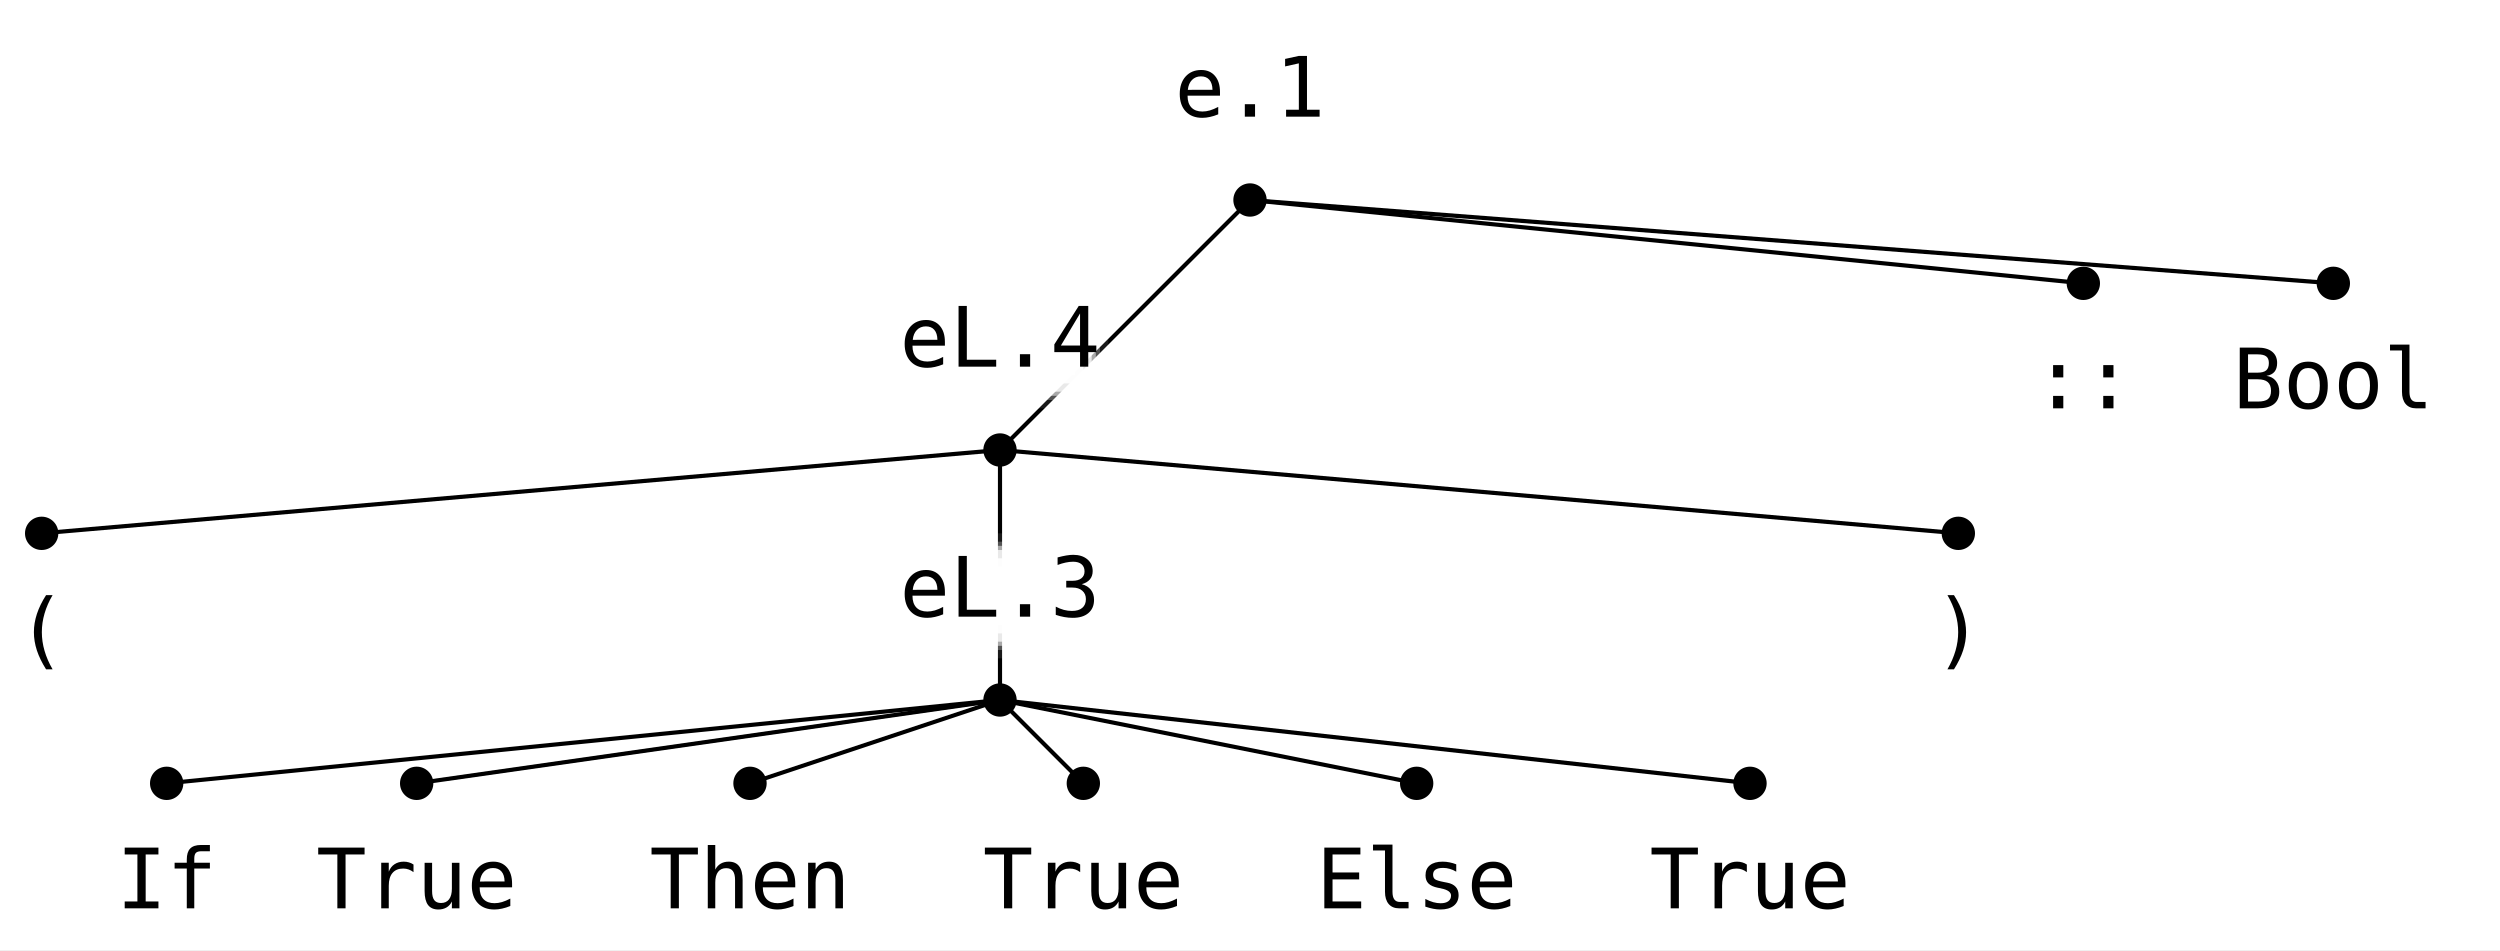
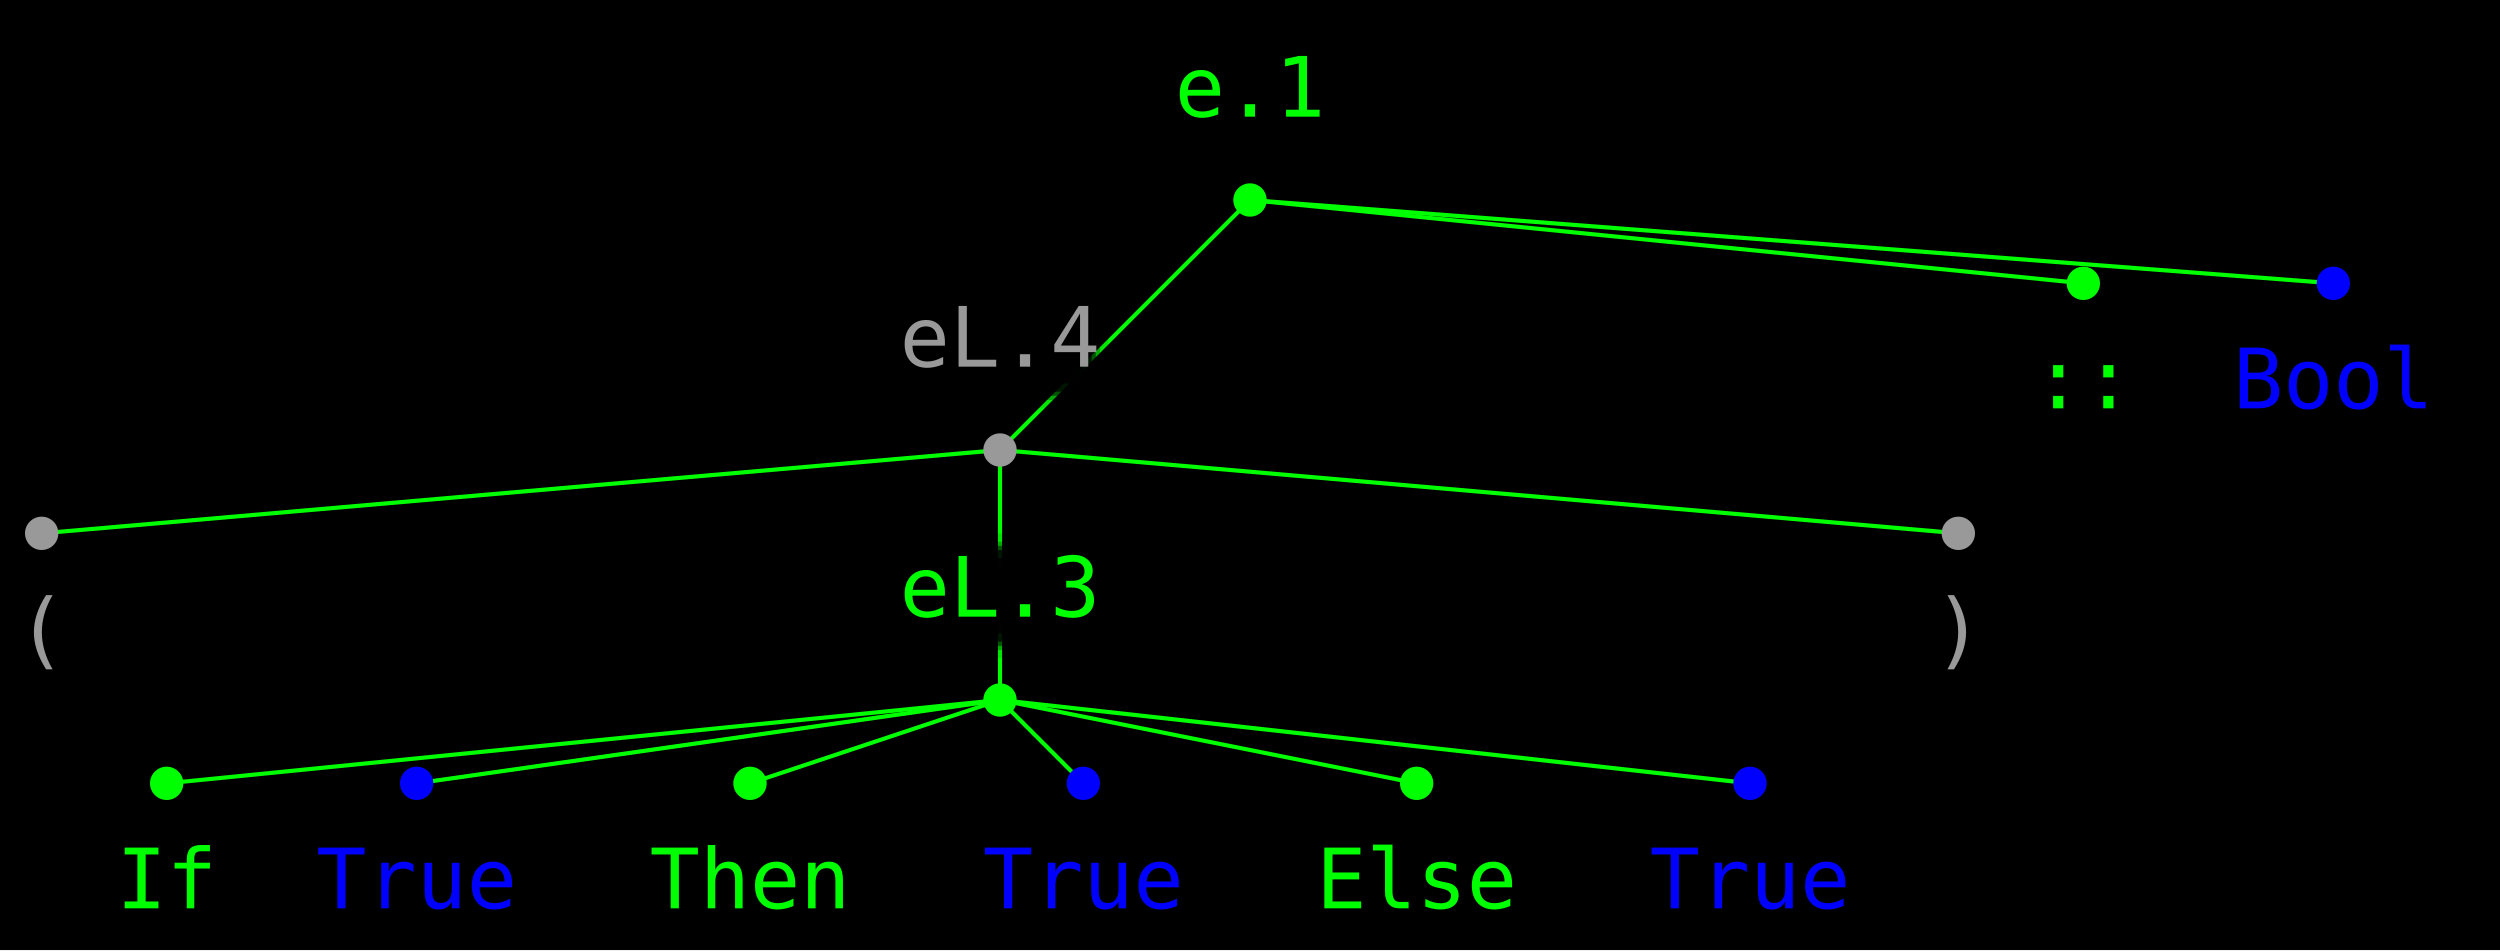
<svg xmlns="http://www.w3.org/2000/svg" version="1.1" width="600" height="228" viewBox="0 0 600 228">
-   <rect width="600" height="228" fill="#ffffff" />
-   <path d="M 300 48 , 240 108" stroke="#000000" stroke-width="1" stroke-linecap="round" />
-   <path d="M 300 48 , 500 68" stroke="#000000" stroke-width="1" stroke-linecap="round" />
-   <path d="M 300 48 , 560 68" stroke="#000000" stroke-width="1" stroke-linecap="round" />
-   <path d="M 240 108 , 10 128" stroke="#000000" stroke-width="1" stroke-linecap="round" />
-   <path d="M 240 108 , 240 168" stroke="#000000" stroke-width="1" stroke-linecap="round" />
-   <path d="M 240 108 , 470 128" stroke="#000000" stroke-width="1" stroke-linecap="round" />
-   <path d="M 240 168 , 40 188" stroke="#000000" stroke-width="1" stroke-linecap="round" />
-   <path d="M 240 168 , 100 188" stroke="#000000" stroke-width="1" stroke-linecap="round" />
-   <path d="M 240 168 , 180 188" stroke="#000000" stroke-width="1" stroke-linecap="round" />
-   <path d="M 240 168 , 260 188" stroke="#000000" stroke-width="1" stroke-linecap="round" />
-   <path d="M 240 168 , 340 188" stroke="#000000" stroke-width="1" stroke-linecap="round" />
-   <path d="M 240 168 , 420 188" stroke="#000000" stroke-width="1" stroke-linecap="round" />
-   <rect x="289" y="16" width="23" height="14" fill="#ffffff" fill-opacity="1.0" />
-   <rect x="287" y="14" width="27" height="18" fill="#ffffff" fill-opacity="0.9" />
-   <rect x="285" y="12" width="31" height="22" fill="#ffffff" fill-opacity="0.75" />
-   <rect x="284" y="11" width="33" height="24" fill="#ffffff" fill-opacity="0.5" />
-   <rect x="283" y="10" width="35" height="26" fill="#ffffff" fill-opacity="0.25" />
-   <rect x="281" y="8" width="39" height="30" fill="#ffffff" fill-opacity="0.1" />
-   <text x="300" y="28" font-size="20" text-anchor="middle" font-family="mono" fill="#000000">e.1</text>
-   <circle r="4" cx="300" cy="48" fill="#000000" />
-   <rect x="222" y="76" width="36" height="14" fill="#ffffff" fill-opacity="1.0" />
-   <rect x="220" y="74" width="40" height="18" fill="#ffffff" fill-opacity="0.9" />
-   <rect x="218" y="72" width="44" height="22" fill="#ffffff" fill-opacity="0.75" />
-   <rect x="217" y="71" width="46" height="24" fill="#ffffff" fill-opacity="0.5" />
-   <rect x="216" y="70" width="48" height="26" fill="#ffffff" fill-opacity="0.25" />
-   <rect x="214" y="68" width="52" height="30" fill="#ffffff" fill-opacity="0.1" />
-   <text x="240" y="88" font-size="20" text-anchor="middle" font-family="mono" fill="#000000">eL.4</text>
-   <circle r="4" cx="240" cy="108" fill="#000000" />
-   <rect x="12" y="146" width="-3" height="14" fill="#ffffff" fill-opacity="1.0" />
-   <rect x="10" y="144" width="1" height="18" fill="#ffffff" fill-opacity="0.9" />
-   <rect x="8" y="142" width="5" height="22" fill="#ffffff" fill-opacity="0.75" />
-   <rect x="7" y="141" width="7" height="24" fill="#ffffff" fill-opacity="0.5" />
-   <rect x="6" y="140" width="9" height="26" fill="#ffffff" fill-opacity="0.25" />
-   <rect x="4" y="138" width="13" height="30" fill="#ffffff" fill-opacity="0.1" />
-   <text x="10" y="158" font-size="20" text-anchor="middle" font-family="mono" fill="#000000">(</text>
-   <circle r="4" cx="10" cy="128" fill="#000000" />
-   <rect x="222" y="136" width="36" height="14" fill="#ffffff" fill-opacity="1.0" />
-   <rect x="220" y="134" width="40" height="18" fill="#ffffff" fill-opacity="0.9" />
-   <rect x="218" y="132" width="44" height="22" fill="#ffffff" fill-opacity="0.75" />
-   <rect x="217" y="131" width="46" height="24" fill="#ffffff" fill-opacity="0.5" />
-   <rect x="216" y="130" width="48" height="26" fill="#ffffff" fill-opacity="0.25" />
-   <rect x="214" y="128" width="52" height="30" fill="#ffffff" fill-opacity="0.1" />
-   <text x="240" y="148" font-size="20" text-anchor="middle" font-family="mono" fill="#000000">eL.3</text>
-   <circle r="4" cx="240" cy="168" fill="#000000" />
-   <rect x="35" y="206" width="10" height="14" fill="#ffffff" fill-opacity="1.0" />
-   <rect x="33" y="204" width="14" height="18" fill="#ffffff" fill-opacity="0.9" />
-   <rect x="31" y="202" width="18" height="22" fill="#ffffff" fill-opacity="0.75" />
-   <rect x="30" y="201" width="20" height="24" fill="#ffffff" fill-opacity="0.5" />
-   <rect x="29" y="200" width="22" height="26" fill="#ffffff" fill-opacity="0.25" />
-   <rect x="27" y="198" width="26" height="30" fill="#ffffff" fill-opacity="0.1" />
-   <text x="40" y="218" font-size="20" text-anchor="middle" font-family="mono" fill="#000000">If</text>
-   <circle r="4" cx="40" cy="188" fill="#000000" />
-   <rect x="82" y="206" width="36" height="14" fill="#ffffff" fill-opacity="1.0" />
-   <rect x="80" y="204" width="40" height="18" fill="#ffffff" fill-opacity="0.9" />
-   <rect x="78" y="202" width="44" height="22" fill="#ffffff" fill-opacity="0.75" />
-   <rect x="77" y="201" width="46" height="24" fill="#ffffff" fill-opacity="0.5" />
-   <rect x="76" y="200" width="48" height="26" fill="#ffffff" fill-opacity="0.25" />
-   <rect x="74" y="198" width="52" height="30" fill="#ffffff" fill-opacity="0.1" />
-   <text x="100" y="218" font-size="20" text-anchor="middle" font-family="mono" fill="#000000">True</text>
-   <circle r="4" cx="100" cy="188" fill="#000000" />
-   <rect x="162" y="206" width="36" height="14" fill="#ffffff" fill-opacity="1.0" />
-   <rect x="160" y="204" width="40" height="18" fill="#ffffff" fill-opacity="0.9" />
-   <rect x="158" y="202" width="44" height="22" fill="#ffffff" fill-opacity="0.75" />
-   <rect x="157" y="201" width="46" height="24" fill="#ffffff" fill-opacity="0.5" />
-   <rect x="156" y="200" width="48" height="26" fill="#ffffff" fill-opacity="0.25" />
-   <rect x="154" y="198" width="52" height="30" fill="#ffffff" fill-opacity="0.1" />
-   <text x="180" y="218" font-size="20" text-anchor="middle" font-family="mono" fill="#000000">Then</text>
-   <circle r="4" cx="180" cy="188" fill="#000000" />
-   <rect x="242" y="206" width="36" height="14" fill="#ffffff" fill-opacity="1.0" />
-   <rect x="240" y="204" width="40" height="18" fill="#ffffff" fill-opacity="0.9" />
-   <rect x="238" y="202" width="44" height="22" fill="#ffffff" fill-opacity="0.75" />
-   <rect x="237" y="201" width="46" height="24" fill="#ffffff" fill-opacity="0.5" />
-   <rect x="236" y="200" width="48" height="26" fill="#ffffff" fill-opacity="0.25" />
-   <rect x="234" y="198" width="52" height="30" fill="#ffffff" fill-opacity="0.1" />
-   <text x="260" y="218" font-size="20" text-anchor="middle" font-family="mono" fill="#000000">True</text>
-   <circle r="4" cx="260" cy="188" fill="#000000" />
-   <rect x="322" y="206" width="36" height="14" fill="#ffffff" fill-opacity="1.0" />
-   <rect x="320" y="204" width="40" height="18" fill="#ffffff" fill-opacity="0.9" />
-   <rect x="318" y="202" width="44" height="22" fill="#ffffff" fill-opacity="0.75" />
-   <rect x="317" y="201" width="46" height="24" fill="#ffffff" fill-opacity="0.5" />
-   <rect x="316" y="200" width="48" height="26" fill="#ffffff" fill-opacity="0.25" />
-   <rect x="314" y="198" width="52" height="30" fill="#ffffff" fill-opacity="0.1" />
-   <text x="340" y="218" font-size="20" text-anchor="middle" font-family="mono" fill="#000000">Else</text>
-   <circle r="4" cx="340" cy="188" fill="#000000" />
-   <rect x="402" y="206" width="36" height="14" fill="#ffffff" fill-opacity="1.0" />
-   <rect x="400" y="204" width="40" height="18" fill="#ffffff" fill-opacity="0.9" />
-   <rect x="398" y="202" width="44" height="22" fill="#ffffff" fill-opacity="0.75" />
-   <rect x="397" y="201" width="46" height="24" fill="#ffffff" fill-opacity="0.5" />
-   <rect x="396" y="200" width="48" height="26" fill="#ffffff" fill-opacity="0.25" />
-   <rect x="394" y="198" width="52" height="30" fill="#ffffff" fill-opacity="0.1" />
-   <text x="420" y="218" font-size="20" text-anchor="middle" font-family="mono" fill="#000000">True</text>
-   <circle r="4" cx="420" cy="188" fill="#000000" />
-   <rect x="472" y="146" width="-3" height="14" fill="#ffffff" fill-opacity="1.0" />
-   <rect x="470" y="144" width="1" height="18" fill="#ffffff" fill-opacity="0.9" />
-   <rect x="468" y="142" width="5" height="22" fill="#ffffff" fill-opacity="0.75" />
-   <rect x="467" y="141" width="7" height="24" fill="#ffffff" fill-opacity="0.5" />
-   <rect x="466" y="140" width="9" height="26" fill="#ffffff" fill-opacity="0.25" />
-   <rect x="464" y="138" width="13" height="30" fill="#ffffff" fill-opacity="0.1" />
-   <text x="470" y="158" font-size="20" text-anchor="middle" font-family="mono" fill="#000000">)</text>
-   <circle r="4" cx="470" cy="128" fill="#000000" />
-   <rect x="495" y="86" width="10" height="14" fill="#ffffff" fill-opacity="1.0" />
-   <rect x="493" y="84" width="14" height="18" fill="#ffffff" fill-opacity="0.9" />
-   <rect x="491" y="82" width="18" height="22" fill="#ffffff" fill-opacity="0.75" />
-   <rect x="490" y="81" width="20" height="24" fill="#ffffff" fill-opacity="0.5" />
-   <rect x="489" y="80" width="22" height="26" fill="#ffffff" fill-opacity="0.25" />
-   <rect x="487" y="78" width="26" height="30" fill="#ffffff" fill-opacity="0.1" />
-   <text x="500" y="98" font-size="20" text-anchor="middle" font-family="mono" fill="#000000">::</text>
-   <circle r="4" cx="500" cy="68" fill="#000000" />
-   <rect x="542" y="86" width="36" height="14" fill="#ffffff" fill-opacity="1.0" />
-   <rect x="540" y="84" width="40" height="18" fill="#ffffff" fill-opacity="0.9" />
-   <rect x="538" y="82" width="44" height="22" fill="#ffffff" fill-opacity="0.75" />
-   <rect x="537" y="81" width="46" height="24" fill="#ffffff" fill-opacity="0.5" />
-   <rect x="536" y="80" width="48" height="26" fill="#ffffff" fill-opacity="0.25" />
-   <rect x="534" y="78" width="52" height="30" fill="#ffffff" fill-opacity="0.1" />
-   <text x="560" y="98" font-size="20" text-anchor="middle" font-family="mono" fill="#000000">Bool</text>
-   <circle r="4" cx="560" cy="68" fill="#000000" />
+   <rect width="600" height="228" fill="#000000" />
+   <path d="M 300 48 , 240 108" stroke="#00ff00" stroke-width="1" stroke-linecap="round" />
+   <path d="M 300 48 , 500 68" stroke="#00ff00" stroke-width="1" stroke-linecap="round" />
+   <path d="M 300 48 , 560 68" stroke="#00ff00" stroke-width="1" stroke-linecap="round" />
+   <path d="M 240 108 , 10 128" stroke="#00ff00" stroke-width="1" stroke-linecap="round" />
+   <path d="M 240 108 , 240 168" stroke="#00ff00" stroke-width="1" stroke-linecap="round" />
+   <path d="M 240 108 , 470 128" stroke="#00ff00" stroke-width="1" stroke-linecap="round" />
+   <path d="M 240 168 , 40 188" stroke="#00ff00" stroke-width="1" stroke-linecap="round" />
+   <path d="M 240 168 , 100 188" stroke="#00ff00" stroke-width="1" stroke-linecap="round" />
+   <path d="M 240 168 , 180 188" stroke="#00ff00" stroke-width="1" stroke-linecap="round" />
+   <path d="M 240 168 , 260 188" stroke="#00ff00" stroke-width="1" stroke-linecap="round" />
+   <path d="M 240 168 , 340 188" stroke="#00ff00" stroke-width="1" stroke-linecap="round" />
+   <path d="M 240 168 , 420 188" stroke="#00ff00" stroke-width="1" stroke-linecap="round" />
+   <rect x="289" y="16" width="23" height="14" fill="#000000" fill-opacity="1.0" />
+   <rect x="287" y="14" width="27" height="18" fill="#000000" fill-opacity="0.9" />
+   <rect x="285" y="12" width="31" height="22" fill="#000000" fill-opacity="0.75" />
+   <rect x="284" y="11" width="33" height="24" fill="#000000" fill-opacity="0.5" />
+   <rect x="283" y="10" width="35" height="26" fill="#000000" fill-opacity="0.25" />
+   <rect x="281" y="8" width="39" height="30" fill="#000000" fill-opacity="0.1" />
+   <text x="300" y="28" font-size="20" text-anchor="middle" font-family="mono" fill="#00ff00">e.1</text>
+   <circle r="4" cx="300" cy="48" fill="#00ff00" />
+   <rect x="222" y="76" width="36" height="14" fill="#000000" fill-opacity="1.0" />
+   <rect x="220" y="74" width="40" height="18" fill="#000000" fill-opacity="0.9" />
+   <rect x="218" y="72" width="44" height="22" fill="#000000" fill-opacity="0.75" />
+   <rect x="217" y="71" width="46" height="24" fill="#000000" fill-opacity="0.5" />
+   <rect x="216" y="70" width="48" height="26" fill="#000000" fill-opacity="0.25" />
+   <rect x="214" y="68" width="52" height="30" fill="#000000" fill-opacity="0.1" />
+   <text x="240" y="88" font-size="20" text-anchor="middle" font-family="mono" fill="#999999">eL.4</text>
+   <circle r="4" cx="240" cy="108" fill="#999999" />
+   <rect x="12" y="146" width="-3" height="14" fill="#000000" fill-opacity="1.0" />
+   <rect x="10" y="144" width="1" height="18" fill="#000000" fill-opacity="0.9" />
+   <rect x="8" y="142" width="5" height="22" fill="#000000" fill-opacity="0.75" />
+   <rect x="7" y="141" width="7" height="24" fill="#000000" fill-opacity="0.5" />
+   <rect x="6" y="140" width="9" height="26" fill="#000000" fill-opacity="0.25" />
+   <rect x="4" y="138" width="13" height="30" fill="#000000" fill-opacity="0.1" />
+   <text x="10" y="158" font-size="20" text-anchor="middle" font-family="mono" fill="#999999">(</text>
+   <circle r="4" cx="10" cy="128" fill="#999999" />
+   <rect x="222" y="136" width="36" height="14" fill="#000000" fill-opacity="1.0" />
+   <rect x="220" y="134" width="40" height="18" fill="#000000" fill-opacity="0.9" />
+   <rect x="218" y="132" width="44" height="22" fill="#000000" fill-opacity="0.75" />
+   <rect x="217" y="131" width="46" height="24" fill="#000000" fill-opacity="0.5" />
+   <rect x="216" y="130" width="48" height="26" fill="#000000" fill-opacity="0.25" />
+   <rect x="214" y="128" width="52" height="30" fill="#000000" fill-opacity="0.1" />
+   <text x="240" y="148" font-size="20" text-anchor="middle" font-family="mono" fill="#00ff00">eL.3</text>
+   <circle r="4" cx="240" cy="168" fill="#00ff00" />
+   <rect x="35" y="206" width="10" height="14" fill="#000000" fill-opacity="1.0" />
+   <rect x="33" y="204" width="14" height="18" fill="#000000" fill-opacity="0.9" />
+   <rect x="31" y="202" width="18" height="22" fill="#000000" fill-opacity="0.75" />
+   <rect x="30" y="201" width="20" height="24" fill="#000000" fill-opacity="0.5" />
+   <rect x="29" y="200" width="22" height="26" fill="#000000" fill-opacity="0.25" />
+   <rect x="27" y="198" width="26" height="30" fill="#000000" fill-opacity="0.1" />
+   <text x="40" y="218" font-size="20" text-anchor="middle" font-family="mono" fill="#00ff00">If</text>
+   <circle r="4" cx="40" cy="188" fill="#00ff00" />
+   <rect x="82" y="206" width="36" height="14" fill="#000000" fill-opacity="1.0" />
+   <rect x="80" y="204" width="40" height="18" fill="#000000" fill-opacity="0.9" />
+   <rect x="78" y="202" width="44" height="22" fill="#000000" fill-opacity="0.75" />
+   <rect x="77" y="201" width="46" height="24" fill="#000000" fill-opacity="0.5" />
+   <rect x="76" y="200" width="48" height="26" fill="#000000" fill-opacity="0.25" />
+   <rect x="74" y="198" width="52" height="30" fill="#000000" fill-opacity="0.1" />
+   <text x="100" y="218" font-size="20" text-anchor="middle" font-family="mono" fill="#0000ff">True</text>
+   <circle r="4" cx="100" cy="188" fill="#0000ff" />
+   <rect x="162" y="206" width="36" height="14" fill="#000000" fill-opacity="1.0" />
+   <rect x="160" y="204" width="40" height="18" fill="#000000" fill-opacity="0.9" />
+   <rect x="158" y="202" width="44" height="22" fill="#000000" fill-opacity="0.75" />
+   <rect x="157" y="201" width="46" height="24" fill="#000000" fill-opacity="0.5" />
+   <rect x="156" y="200" width="48" height="26" fill="#000000" fill-opacity="0.25" />
+   <rect x="154" y="198" width="52" height="30" fill="#000000" fill-opacity="0.1" />
+   <text x="180" y="218" font-size="20" text-anchor="middle" font-family="mono" fill="#00ff00">Then</text>
+   <circle r="4" cx="180" cy="188" fill="#00ff00" />
+   <rect x="242" y="206" width="36" height="14" fill="#000000" fill-opacity="1.0" />
+   <rect x="240" y="204" width="40" height="18" fill="#000000" fill-opacity="0.9" />
+   <rect x="238" y="202" width="44" height="22" fill="#000000" fill-opacity="0.75" />
+   <rect x="237" y="201" width="46" height="24" fill="#000000" fill-opacity="0.5" />
+   <rect x="236" y="200" width="48" height="26" fill="#000000" fill-opacity="0.25" />
+   <rect x="234" y="198" width="52" height="30" fill="#000000" fill-opacity="0.1" />
+   <text x="260" y="218" font-size="20" text-anchor="middle" font-family="mono" fill="#0000ff">True</text>
+   <circle r="4" cx="260" cy="188" fill="#0000ff" />
+   <rect x="322" y="206" width="36" height="14" fill="#000000" fill-opacity="1.0" />
+   <rect x="320" y="204" width="40" height="18" fill="#000000" fill-opacity="0.9" />
+   <rect x="318" y="202" width="44" height="22" fill="#000000" fill-opacity="0.75" />
+   <rect x="317" y="201" width="46" height="24" fill="#000000" fill-opacity="0.5" />
+   <rect x="316" y="200" width="48" height="26" fill="#000000" fill-opacity="0.25" />
+   <rect x="314" y="198" width="52" height="30" fill="#000000" fill-opacity="0.1" />
+   <text x="340" y="218" font-size="20" text-anchor="middle" font-family="mono" fill="#00ff00">Else</text>
+   <circle r="4" cx="340" cy="188" fill="#00ff00" />
+   <rect x="402" y="206" width="36" height="14" fill="#000000" fill-opacity="1.0" />
+   <rect x="400" y="204" width="40" height="18" fill="#000000" fill-opacity="0.9" />
+   <rect x="398" y="202" width="44" height="22" fill="#000000" fill-opacity="0.75" />
+   <rect x="397" y="201" width="46" height="24" fill="#000000" fill-opacity="0.5" />
+   <rect x="396" y="200" width="48" height="26" fill="#000000" fill-opacity="0.25" />
+   <rect x="394" y="198" width="52" height="30" fill="#000000" fill-opacity="0.1" />
+   <text x="420" y="218" font-size="20" text-anchor="middle" font-family="mono" fill="#0000ff">True</text>
+   <circle r="4" cx="420" cy="188" fill="#0000ff" />
+   <rect x="472" y="146" width="-3" height="14" fill="#000000" fill-opacity="1.0" />
+   <rect x="470" y="144" width="1" height="18" fill="#000000" fill-opacity="0.9" />
+   <rect x="468" y="142" width="5" height="22" fill="#000000" fill-opacity="0.75" />
+   <rect x="467" y="141" width="7" height="24" fill="#000000" fill-opacity="0.5" />
+   <rect x="466" y="140" width="9" height="26" fill="#000000" fill-opacity="0.25" />
+   <rect x="464" y="138" width="13" height="30" fill="#000000" fill-opacity="0.1" />
+   <text x="470" y="158" font-size="20" text-anchor="middle" font-family="mono" fill="#999999">)</text>
+   <circle r="4" cx="470" cy="128" fill="#999999" />
+   <rect x="495" y="86" width="10" height="14" fill="#000000" fill-opacity="1.0" />
+   <rect x="493" y="84" width="14" height="18" fill="#000000" fill-opacity="0.9" />
+   <rect x="491" y="82" width="18" height="22" fill="#000000" fill-opacity="0.75" />
+   <rect x="490" y="81" width="20" height="24" fill="#000000" fill-opacity="0.5" />
+   <rect x="489" y="80" width="22" height="26" fill="#000000" fill-opacity="0.25" />
+   <rect x="487" y="78" width="26" height="30" fill="#000000" fill-opacity="0.1" />
+   <text x="500" y="98" font-size="20" text-anchor="middle" font-family="mono" fill="#00ff00">::</text>
+   <circle r="4" cx="500" cy="68" fill="#00ff00" />
+   <rect x="542" y="86" width="36" height="14" fill="#000000" fill-opacity="1.0" />
+   <rect x="540" y="84" width="40" height="18" fill="#000000" fill-opacity="0.9" />
+   <rect x="538" y="82" width="44" height="22" fill="#000000" fill-opacity="0.75" />
+   <rect x="537" y="81" width="46" height="24" fill="#000000" fill-opacity="0.5" />
+   <rect x="536" y="80" width="48" height="26" fill="#000000" fill-opacity="0.25" />
+   <rect x="534" y="78" width="52" height="30" fill="#000000" fill-opacity="0.1" />
+   <text x="560" y="98" font-size="20" text-anchor="middle" font-family="mono" fill="#0000ff">Bool</text>
+   <circle r="4" cx="560" cy="68" fill="#0000ff" />
</svg>
